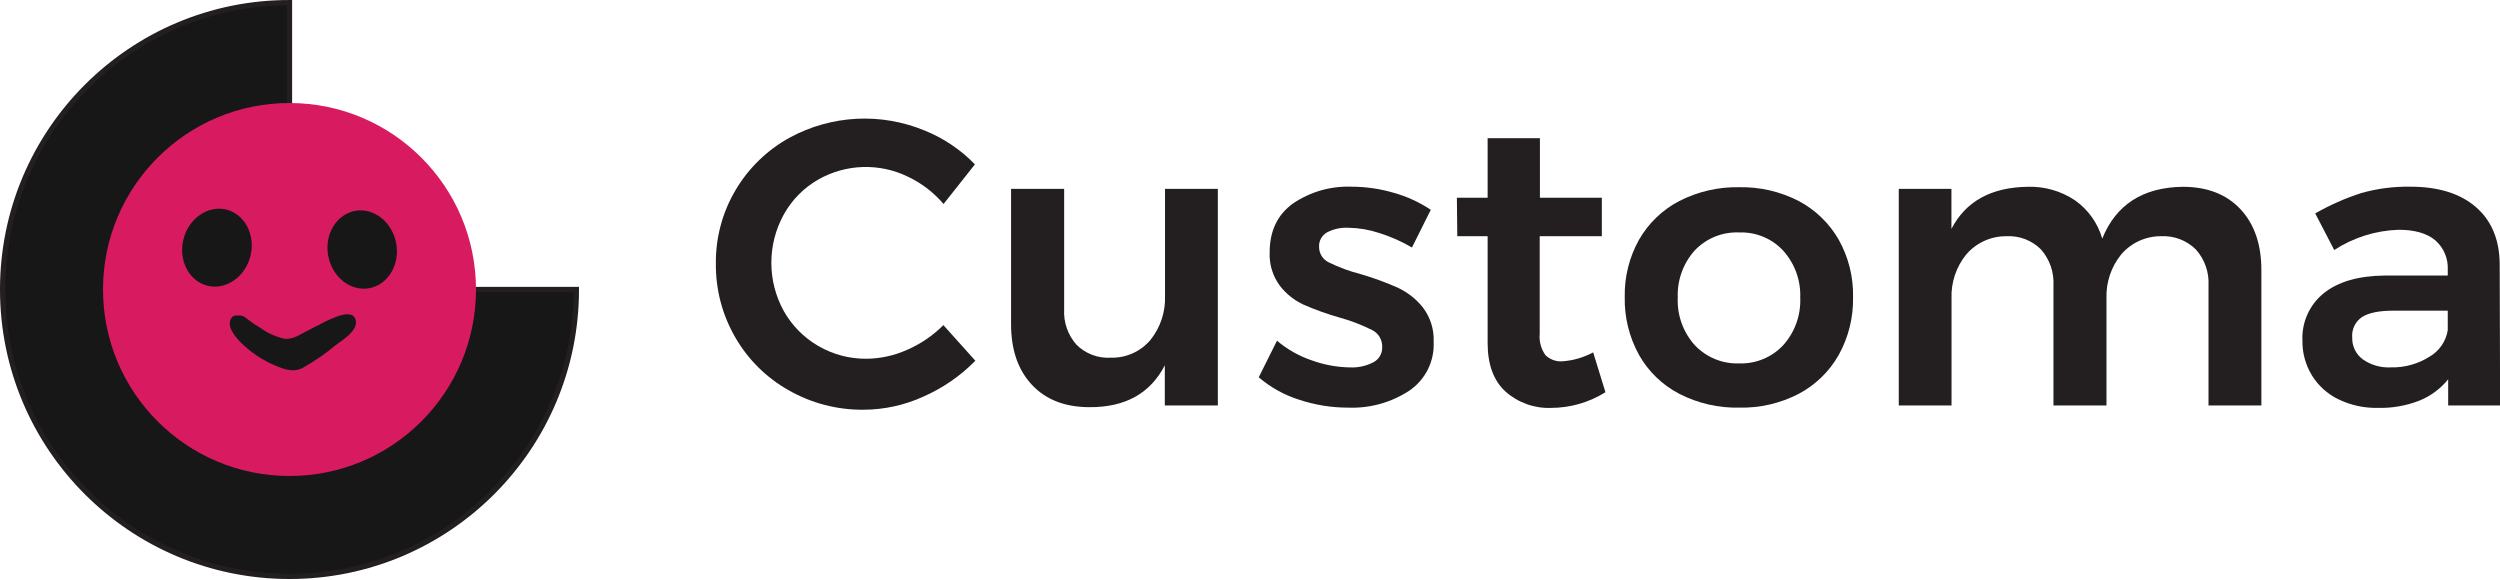
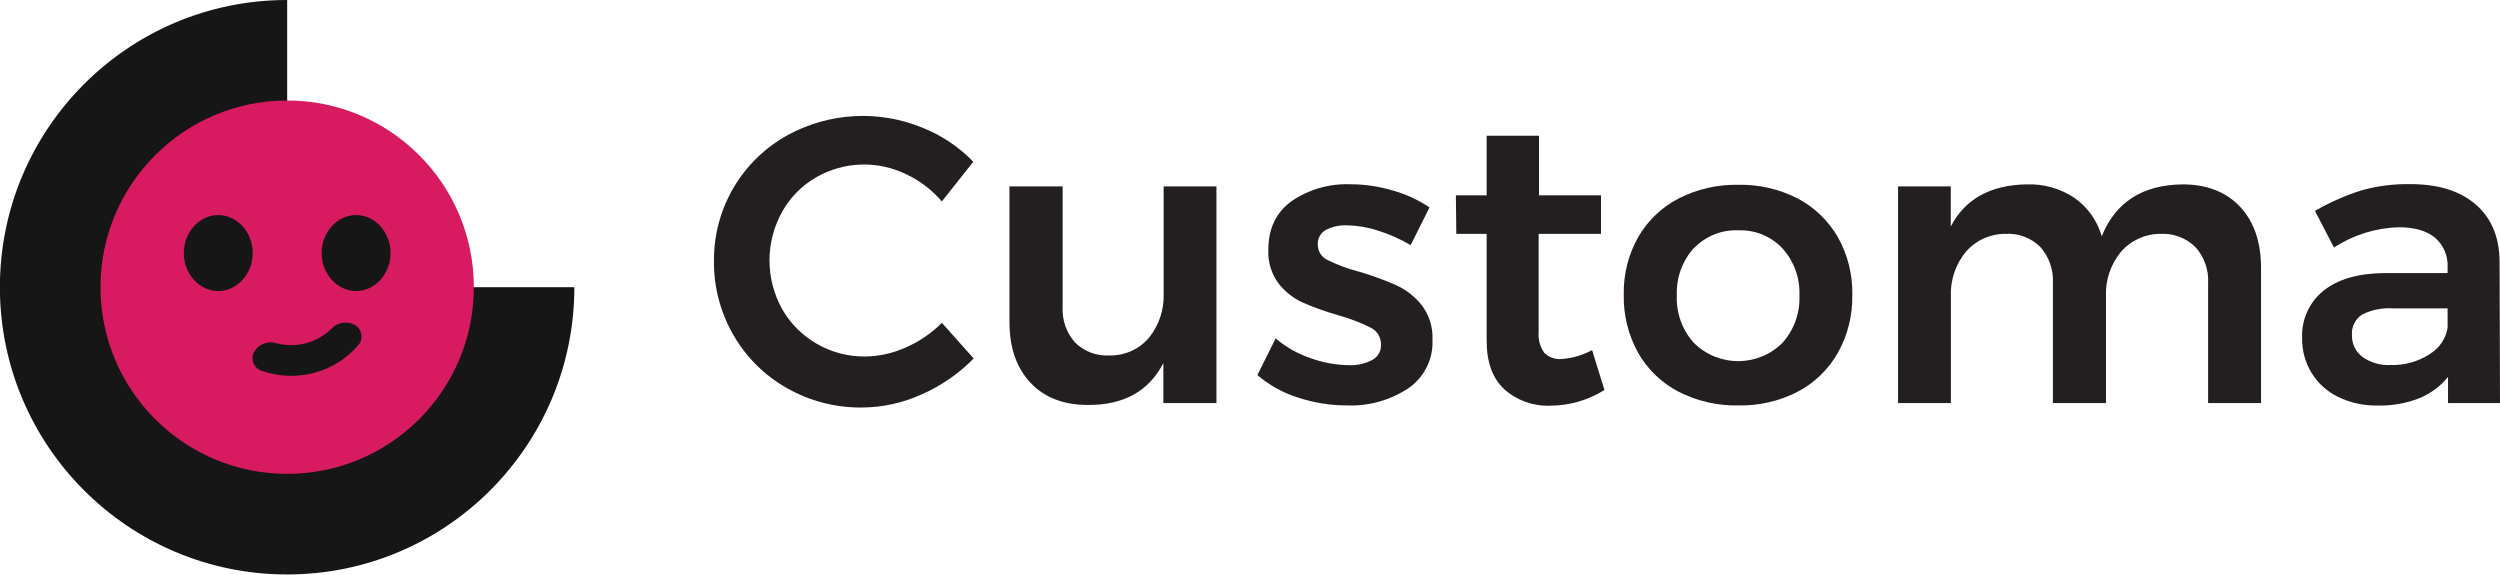
- <svg xmlns="http://www.w3.org/2000/svg" viewBox="0 0 478.06 110.72">
+ <svg xmlns="http://www.w3.org/2000/svg" viewBox="0 0 477.58 109.72">
  <defs>
-     <style>.cls-1,.cls-3{fill:#171717;}.cls-1{stroke:#231f20;stroke-miterlimit:10;}.cls-2{fill:#d81b61;}.cls-4{fill:#231f20;}</style>
+     <style>.cls-1{fill:#231f20;}.cls-2{fill:#161616;}.cls-3{fill:#d81b60;}</style>
  </defs>
  <g id="Layer_2" data-name="Layer 2">
    <g id="Layer_1-2" data-name="Layer 1">
-       <g id="Right">
-         <g id="Use_with_Logo" data-name="Use with Logo">
-           <g id="Example_1" data-name="Example 1">
-             <g id="Logo">
-               <path id="BackgroundBG1" class="cls-1" d="M55.36,55.36h54.86A54.86,54.86,0,1,1,55.36.5Z" />
-               <circle id="BackgroundAccent" class="cls-2" cx="55.36" cy="55.36" r="35.66" />
-               <g id="Mouth">
-                 <path class="cls-3" d="M67.91,40.32c3.59-.64,7.1,2.13,7.85,6.21s-1.56,7.92-5.15,8.58-7.09-2.13-7.85-6.2S64.32,41,67.91,40.32Z" />
-                 <path class="cls-3" d="M35.09,45.72c1-4,4.74-6.53,8.25-5.63S48.9,45,47.88,49s-4.73,6.53-8.25,5.63S34.07,49.73,35.09,45.72Z" />
-                 <g id="Group">
-                   <path class="cls-3" d="M58.51,63.39c-1.67.9-3.09,1.87-5,1.15a11.56,11.56,0,0,1-3.17-1.46c-.7-.51-1.48-.93-2.18-1.44-.37-.26-.72-.54-1.08-.8A1.85,1.85,0,0,0,46,60.33c-.42,0-1.26-.08-1.58.27C43,62.14,45,64.41,46,65.45a21.45,21.45,0,0,0,5.78,4.08c2,.86,4,1.89,6.06.84A41.07,41.07,0,0,0,64.19,66c1.34-1,4.35-2.82,3.82-4.82-.36-1.45-2.05-1.15-3.16-.8a24.22,24.22,0,0,0-3.95,1.8C60.1,62.53,59.31,63,58.51,63.39Z" />
-                 </g>
-               </g>
-             </g>
-             <path class="cls-4" d="M173.62,33.79a18.38,18.38,0,0,0-17.14.54A17.39,17.39,0,0,0,149.89,41a19.1,19.1,0,0,0,0,18.5,17.77,17.77,0,0,0,6.59,6.66,18,18,0,0,0,9.21,2.44,19.3,19.3,0,0,0,7.78-1.71,22.44,22.44,0,0,0,6.93-4.72l6.11,6.81a31.86,31.86,0,0,1-9.91,6.85,27.83,27.83,0,0,1-11.45,2.52,28.36,28.36,0,0,1-14.33-3.72,27.12,27.12,0,0,1-10.21-10.1,27.57,27.57,0,0,1-3.72-14.13,27,27,0,0,1,3.79-14.09,27.23,27.23,0,0,1,10.34-10A30,30,0,0,1,176.91,25a27.85,27.85,0,0,1,9.52,6.43l-6,7.58A20.39,20.39,0,0,0,173.62,33.79Z" />
-             <path class="cls-4" d="M232.88,36.11V77.53H222.74V69.86q-4.17,8.06-14.4,8-7,0-11-4.26t-4-11.61V36.11h10.15v23a9.44,9.44,0,0,0,2.36,6.81,8.56,8.56,0,0,0,6.54,2.48A9.62,9.62,0,0,0,220,65a12.75,12.75,0,0,0,2.78-8.44V36.11Z" />
-             <path class="cls-4" d="M263.73,44.55a19.93,19.93,0,0,0-5.92-1,8,8,0,0,0-4.06.89,3,3,0,0,0-1.51,2.75,3.26,3.26,0,0,0,1.89,3,31,31,0,0,0,6,2.21A57.15,57.15,0,0,1,267.26,55a13.43,13.43,0,0,1,4.83,3.79,10.16,10.16,0,0,1,2.06,6.62,10.65,10.65,0,0,1-4.65,9.29,19.89,19.89,0,0,1-11.69,3.25,29.6,29.6,0,0,1-9.37-1.51,22.15,22.15,0,0,1-7.74-4.29l3.49-7a20.43,20.43,0,0,0,6.65,3.76,22.38,22.38,0,0,0,7.36,1.35,8.77,8.77,0,0,0,4.45-1,3.13,3.13,0,0,0,1.66-2.9,3.5,3.5,0,0,0-1.93-3.25,34.57,34.57,0,0,0-6.27-2.4,53.57,53.57,0,0,1-6.81-2.44,12.25,12.25,0,0,1-4.57-3.64,10,10,0,0,1-1.94-6.38q0-6.12,4.45-9.33a18.66,18.66,0,0,1,11.19-3.22,28.58,28.58,0,0,1,8.09,1.17,24.72,24.72,0,0,1,7.08,3.25L270,47.33A30.08,30.08,0,0,0,263.73,44.55Z" />
-             <path class="cls-4" d="M307,75a19.66,19.66,0,0,1-10.37,3,12.44,12.44,0,0,1-8.75-3.13q-3.41-3.14-3.41-9.26V45.17h-5.8l-.08-7.36h5.88V26.43h10V37.81h11.84v7.36H294.43V63.82a6.07,6.07,0,0,0,1.08,4.07,4.16,4.16,0,0,0,3.25,1.2,14.42,14.42,0,0,0,5.89-1.71Z" />
-             <path class="cls-4" d="M343.94,38.43a19.12,19.12,0,0,1,7.66,7.39,21.57,21.57,0,0,1,2.75,11,21.91,21.91,0,0,1-2.75,11.07,19,19,0,0,1-7.66,7.43,23.62,23.62,0,0,1-11.35,2.63,24,24,0,0,1-11.45-2.63,18.84,18.84,0,0,1-7.71-7.43,21.9,21.9,0,0,1-2.74-11.07,21.57,21.57,0,0,1,2.74-11,19,19,0,0,1,7.71-7.39,24.09,24.09,0,0,1,11.45-2.63A23.74,23.74,0,0,1,343.94,38.43Zm-19.86,9.45a12.72,12.72,0,0,0-3.25,9A12.73,12.73,0,0,0,324.08,66a11.11,11.11,0,0,0,8.51,3.49A11,11,0,0,0,341,66a12.77,12.77,0,0,0,3.25-9.06,12.76,12.76,0,0,0-3.25-9,10.92,10.92,0,0,0-8.37-3.49A11.08,11.08,0,0,0,324.08,47.88Z" />
-             <path class="cls-4" d="M428.43,40q4,4.29,4,11.65V77.53H422.32V54.61a9.53,9.53,0,0,0-2.44-6.93,8.82,8.82,0,0,0-6.62-2.51,9.94,9.94,0,0,0-7.63,3.48,12.6,12.6,0,0,0-2.82,8.44V77.53H392.67V54.61a9.64,9.64,0,0,0-2.4-6.93,8.69,8.69,0,0,0-6.58-2.51A10,10,0,0,0,376,48.65a12.6,12.6,0,0,0-2.82,8.44V77.53H363.09V36.11h10.07v7.66q4.09-7.89,14.55-8.05a15.38,15.38,0,0,1,9.1,2.6A13.53,13.53,0,0,1,402,45.63q3.94-9.75,15.4-9.91Q424.41,35.72,428.43,40Z" />
-             <path class="cls-4" d="M468.15,77.53v-5a13.62,13.62,0,0,1-5.58,4.11A20.47,20.47,0,0,1,454.75,78a16.64,16.64,0,0,1-7.62-1.66,12.2,12.2,0,0,1-5.07-4.61,12.42,12.42,0,0,1-1.78-6.58,11,11,0,0,1,4.1-9.1q4.11-3.28,11.61-3.36h12.08V51.59a7,7,0,0,0-2.4-5.65q-2.4-2-7-2a24,24,0,0,0-12.31,3.87l-3.63-7a46.08,46.08,0,0,1,8.86-3.91,32.52,32.52,0,0,1,9.33-1.2q8,0,12.5,3.87T478,50.43l.08,27.1Zm-3.56-9.33a7.15,7.15,0,0,0,3.48-5.07V59.41H457.62q-4,0-5.92,1.2a4.26,4.26,0,0,0-1.9,3.91,5,5,0,0,0,2,4.18,8.52,8.52,0,0,0,5.38,1.55A13.17,13.17,0,0,0,464.59,68.2Z" />
-           </g>
-         </g>
-       </g>
+       <path class="cls-1" d="M173.12,33.29a18.37,18.37,0,0,0-17.14.54,17.38,17.38,0,0,0-6.59,6.67,19.08,19.08,0,0,0,0,18.5A17.77,17.77,0,0,0,156,65.66a18,18,0,0,0,9.21,2.44A19.36,19.36,0,0,0,173,66.39a22.37,22.37,0,0,0,6.93-4.72L186,68.48a31.88,31.88,0,0,1-9.91,6.85,27.92,27.92,0,0,1-11.45,2.52,28.33,28.33,0,0,1-14.33-3.72A27.12,27.12,0,0,1,140.11,64a27.58,27.58,0,0,1-3.72-14.13,27.19,27.19,0,0,1,14.13-24.09,30,30,0,0,1,25.89-1.31,27.84,27.84,0,0,1,9.52,6.43l-6,7.58A20.47,20.47,0,0,0,173.12,33.29Z" />
+       <path class="cls-1" d="M232.38,35.61V77H222.24V69.36q-4.17,8.06-14.4,8-7,0-11-4.26t-4-11.61V35.61H203v23a9.45,9.45,0,0,0,2.36,6.81,8.58,8.58,0,0,0,6.54,2.48,9.63,9.63,0,0,0,7.61-3.4,12.71,12.71,0,0,0,2.78-8.44V35.61Z" />
+       <path class="cls-1" d="M263.23,44.05a19.87,19.87,0,0,0-5.92-1,8,8,0,0,0-4.06.89,3,3,0,0,0-1.51,2.75,3.24,3.24,0,0,0,1.89,3,31.3,31.3,0,0,0,6,2.21,58.43,58.43,0,0,1,7.13,2.6,13.43,13.43,0,0,1,4.83,3.79,10.18,10.18,0,0,1,2.06,6.62A10.64,10.64,0,0,1,269,74.2a19.92,19.92,0,0,1-11.69,3.25,29.84,29.84,0,0,1-9.37-1.51,22.07,22.07,0,0,1-7.74-4.29l3.49-7a20.39,20.39,0,0,0,6.65,3.76,22.29,22.29,0,0,0,7.36,1.35,8.71,8.71,0,0,0,4.45-1,3.13,3.13,0,0,0,1.66-2.9,3.5,3.5,0,0,0-1.93-3.25,34.5,34.5,0,0,0-6.27-2.4,53.09,53.09,0,0,1-6.81-2.44,12.38,12.38,0,0,1-4.57-3.64,10,10,0,0,1-1.94-6.38q0-6.12,4.45-9.33a18.63,18.63,0,0,1,11.19-3.22A28.42,28.42,0,0,1,266,36.37a24.6,24.6,0,0,1,7.08,3.25l-3.6,7.21A30,30,0,0,0,263.23,44.05Z" />
+       <path class="cls-1" d="M306.5,74.5a19.62,19.62,0,0,1-10.37,3,12.44,12.44,0,0,1-8.75-3.13Q284,71.24,284,65.11V44.67h-5.8l-.08-7.36H284V25.93h10V37.31h11.84v7.36H293.93V63.32A6.07,6.07,0,0,0,295,67.39a4.18,4.18,0,0,0,3.25,1.2,14.36,14.36,0,0,0,5.89-1.71Z" />
+       <path class="cls-1" d="M343.44,37.93a19.11,19.11,0,0,1,7.66,7.39,21.59,21.59,0,0,1,2.75,11,21.85,21.85,0,0,1-2.75,11.07,19,19,0,0,1-7.66,7.43,23.68,23.68,0,0,1-11.35,2.63,24,24,0,0,1-11.45-2.63,18.89,18.89,0,0,1-7.71-7.43,21.94,21.94,0,0,1-2.74-11.07,21.58,21.58,0,0,1,2.74-11,19,19,0,0,1,7.71-7.39,24.07,24.07,0,0,1,11.45-2.63A23.71,23.71,0,0,1,343.44,37.93Zm-19.86,9.45a12.73,12.73,0,0,0-3.25,9,12.73,12.73,0,0,0,3.25,9.12,12,12,0,0,0,16.92,0,12.78,12.78,0,0,0,3.25-9.06,12.73,12.73,0,0,0-3.25-9A11,11,0,0,0,332.13,44a11.09,11.09,0,0,0-8.55,3.43Z" />
+       <path class="cls-1" d="M427.93,39.5q4,4.29,4,11.65V77H421.82V54.11a9.5,9.5,0,0,0-2.44-6.93,8.86,8.86,0,0,0-6.62-2.51,10,10,0,0,0-7.63,3.48,12.57,12.57,0,0,0-2.82,8.44V77H392.17V54.11a9.65,9.65,0,0,0-2.4-6.93,8.68,8.68,0,0,0-6.58-2.51,10,10,0,0,0-7.69,3.48,12.57,12.57,0,0,0-2.82,8.44V77H362.59V35.61h10.07v7.66q4.09-7.89,14.55-8.05a15.39,15.39,0,0,1,9.1,2.6,13.54,13.54,0,0,1,5.19,7.31q3.94-9.75,15.4-9.91Q423.91,35.22,427.93,39.5Z" />
+       <path class="cls-1" d="M467.65,77V72a13.63,13.63,0,0,1-5.58,4.11,20.47,20.47,0,0,1-7.82,1.36,16.59,16.59,0,0,1-7.62-1.66,12.14,12.14,0,0,1-5.07-4.61,12.38,12.38,0,0,1-1.78-6.58,11,11,0,0,1,4.1-9.1q4.11-3.28,11.61-3.36h12.08v-1.1a7,7,0,0,0-2.4-5.65q-2.4-2-7-2a24,24,0,0,0-12.31,3.87l-3.63-7a46.36,46.36,0,0,1,8.86-3.91,32.7,32.7,0,0,1,9.33-1.2q8,0,12.5,3.87t4.58,10.86l.08,27.1Zm-3.56-9.33a7.17,7.17,0,0,0,3.48-5.07V58.91H457.12a11.42,11.42,0,0,0-5.92,1.2A4.27,4.27,0,0,0,449.3,64a5,5,0,0,0,2,4.18,8.53,8.53,0,0,0,5.38,1.55A13.12,13.12,0,0,0,464.09,67.7Z" />
+       <path class="cls-2" d="M109.72,54.86A54.87,54.87,0,1,1,54.86,0V54.86Z" />
+       <circle class="cls-3" cx="54.86" cy="54.86" r="35.66" />
+       <path class="cls-2" d="M48.28,48.34c0,4-3,7.26-6.59,7.26s-6.58-3.25-6.58-7.26,3-7.26,6.58-7.26S48.28,44.33,48.28,48.34Z" />
+       <path class="cls-2" d="M74.61,48.34c0,4-3,7.26-6.58,7.26s-6.59-3.25-6.59-7.26,3-7.26,6.59-7.26S74.61,44.33,74.61,48.34Z" />
+       <path class="cls-2" d="M67.66,62a2.55,2.55,0,0,1,.86,3.85A16.82,16.82,0,0,1,60,71.23a17,17,0,0,1-10.11-.43A2.55,2.55,0,0,1,48.67,67h0a3.71,3.71,0,0,1,4.19-1.42,11,11,0,0,0,10.45-2.78A3.72,3.72,0,0,1,67.66,62Z" />
    </g>
  </g>
</svg>
